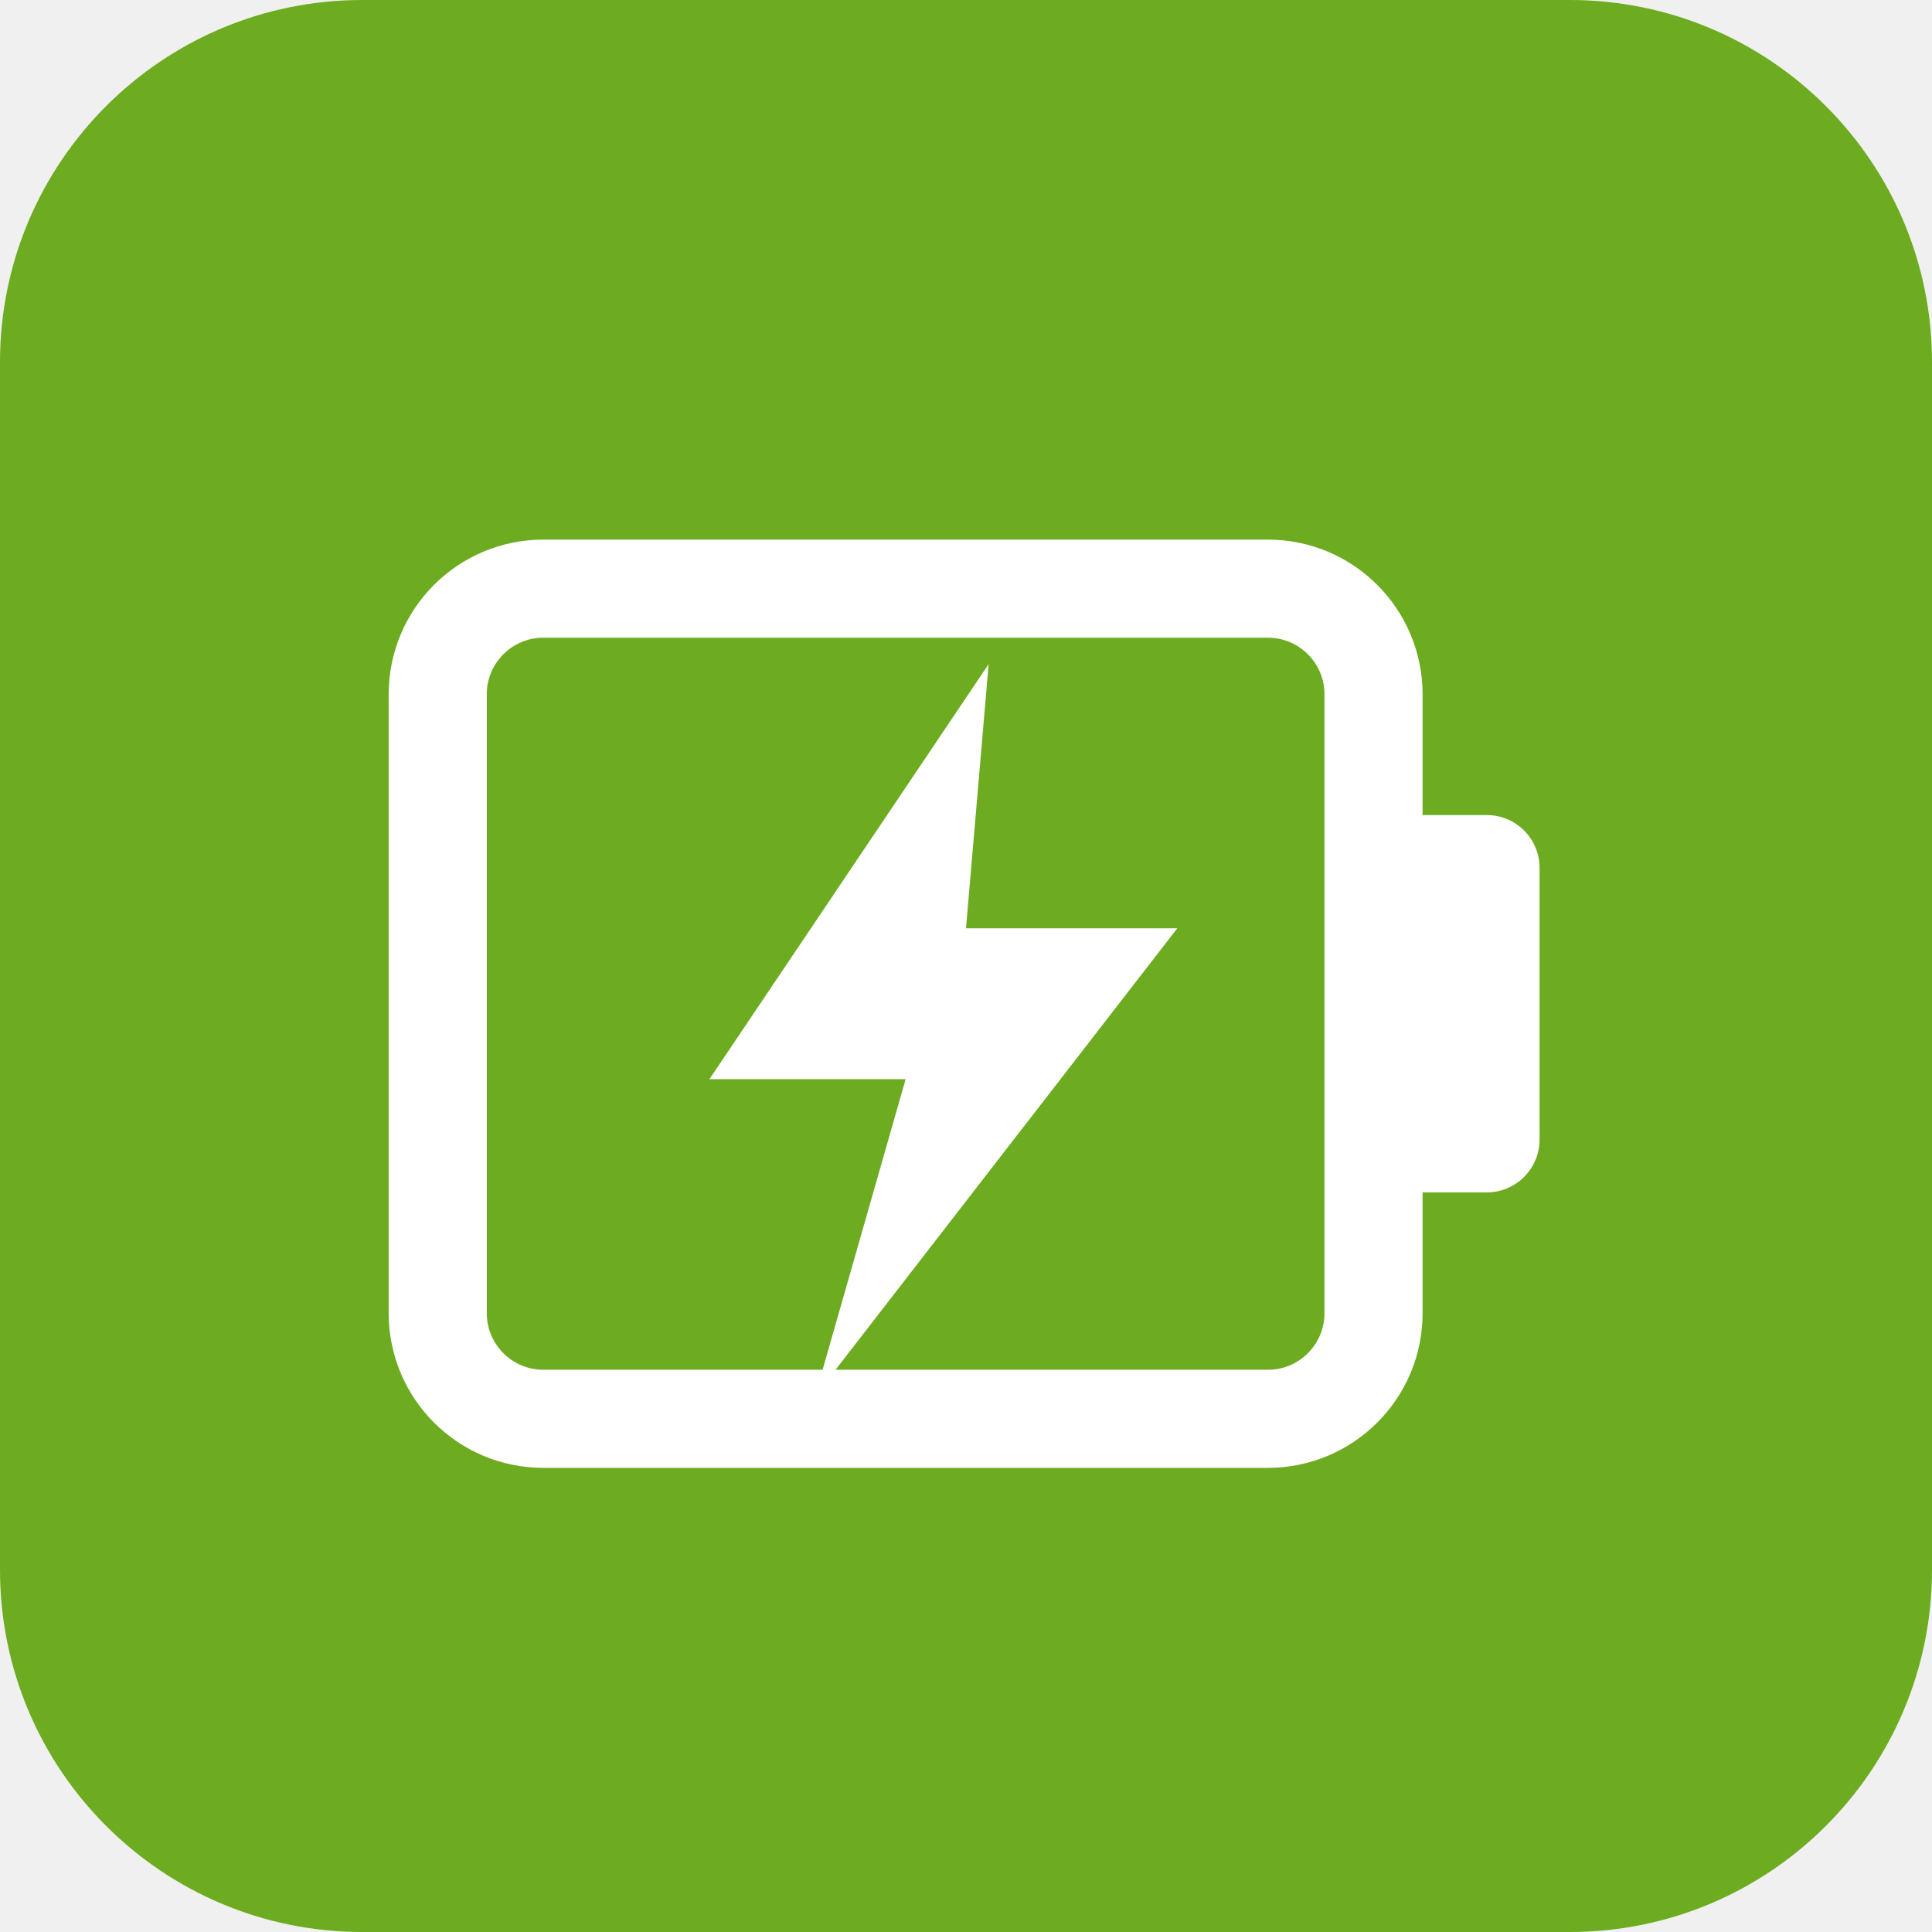
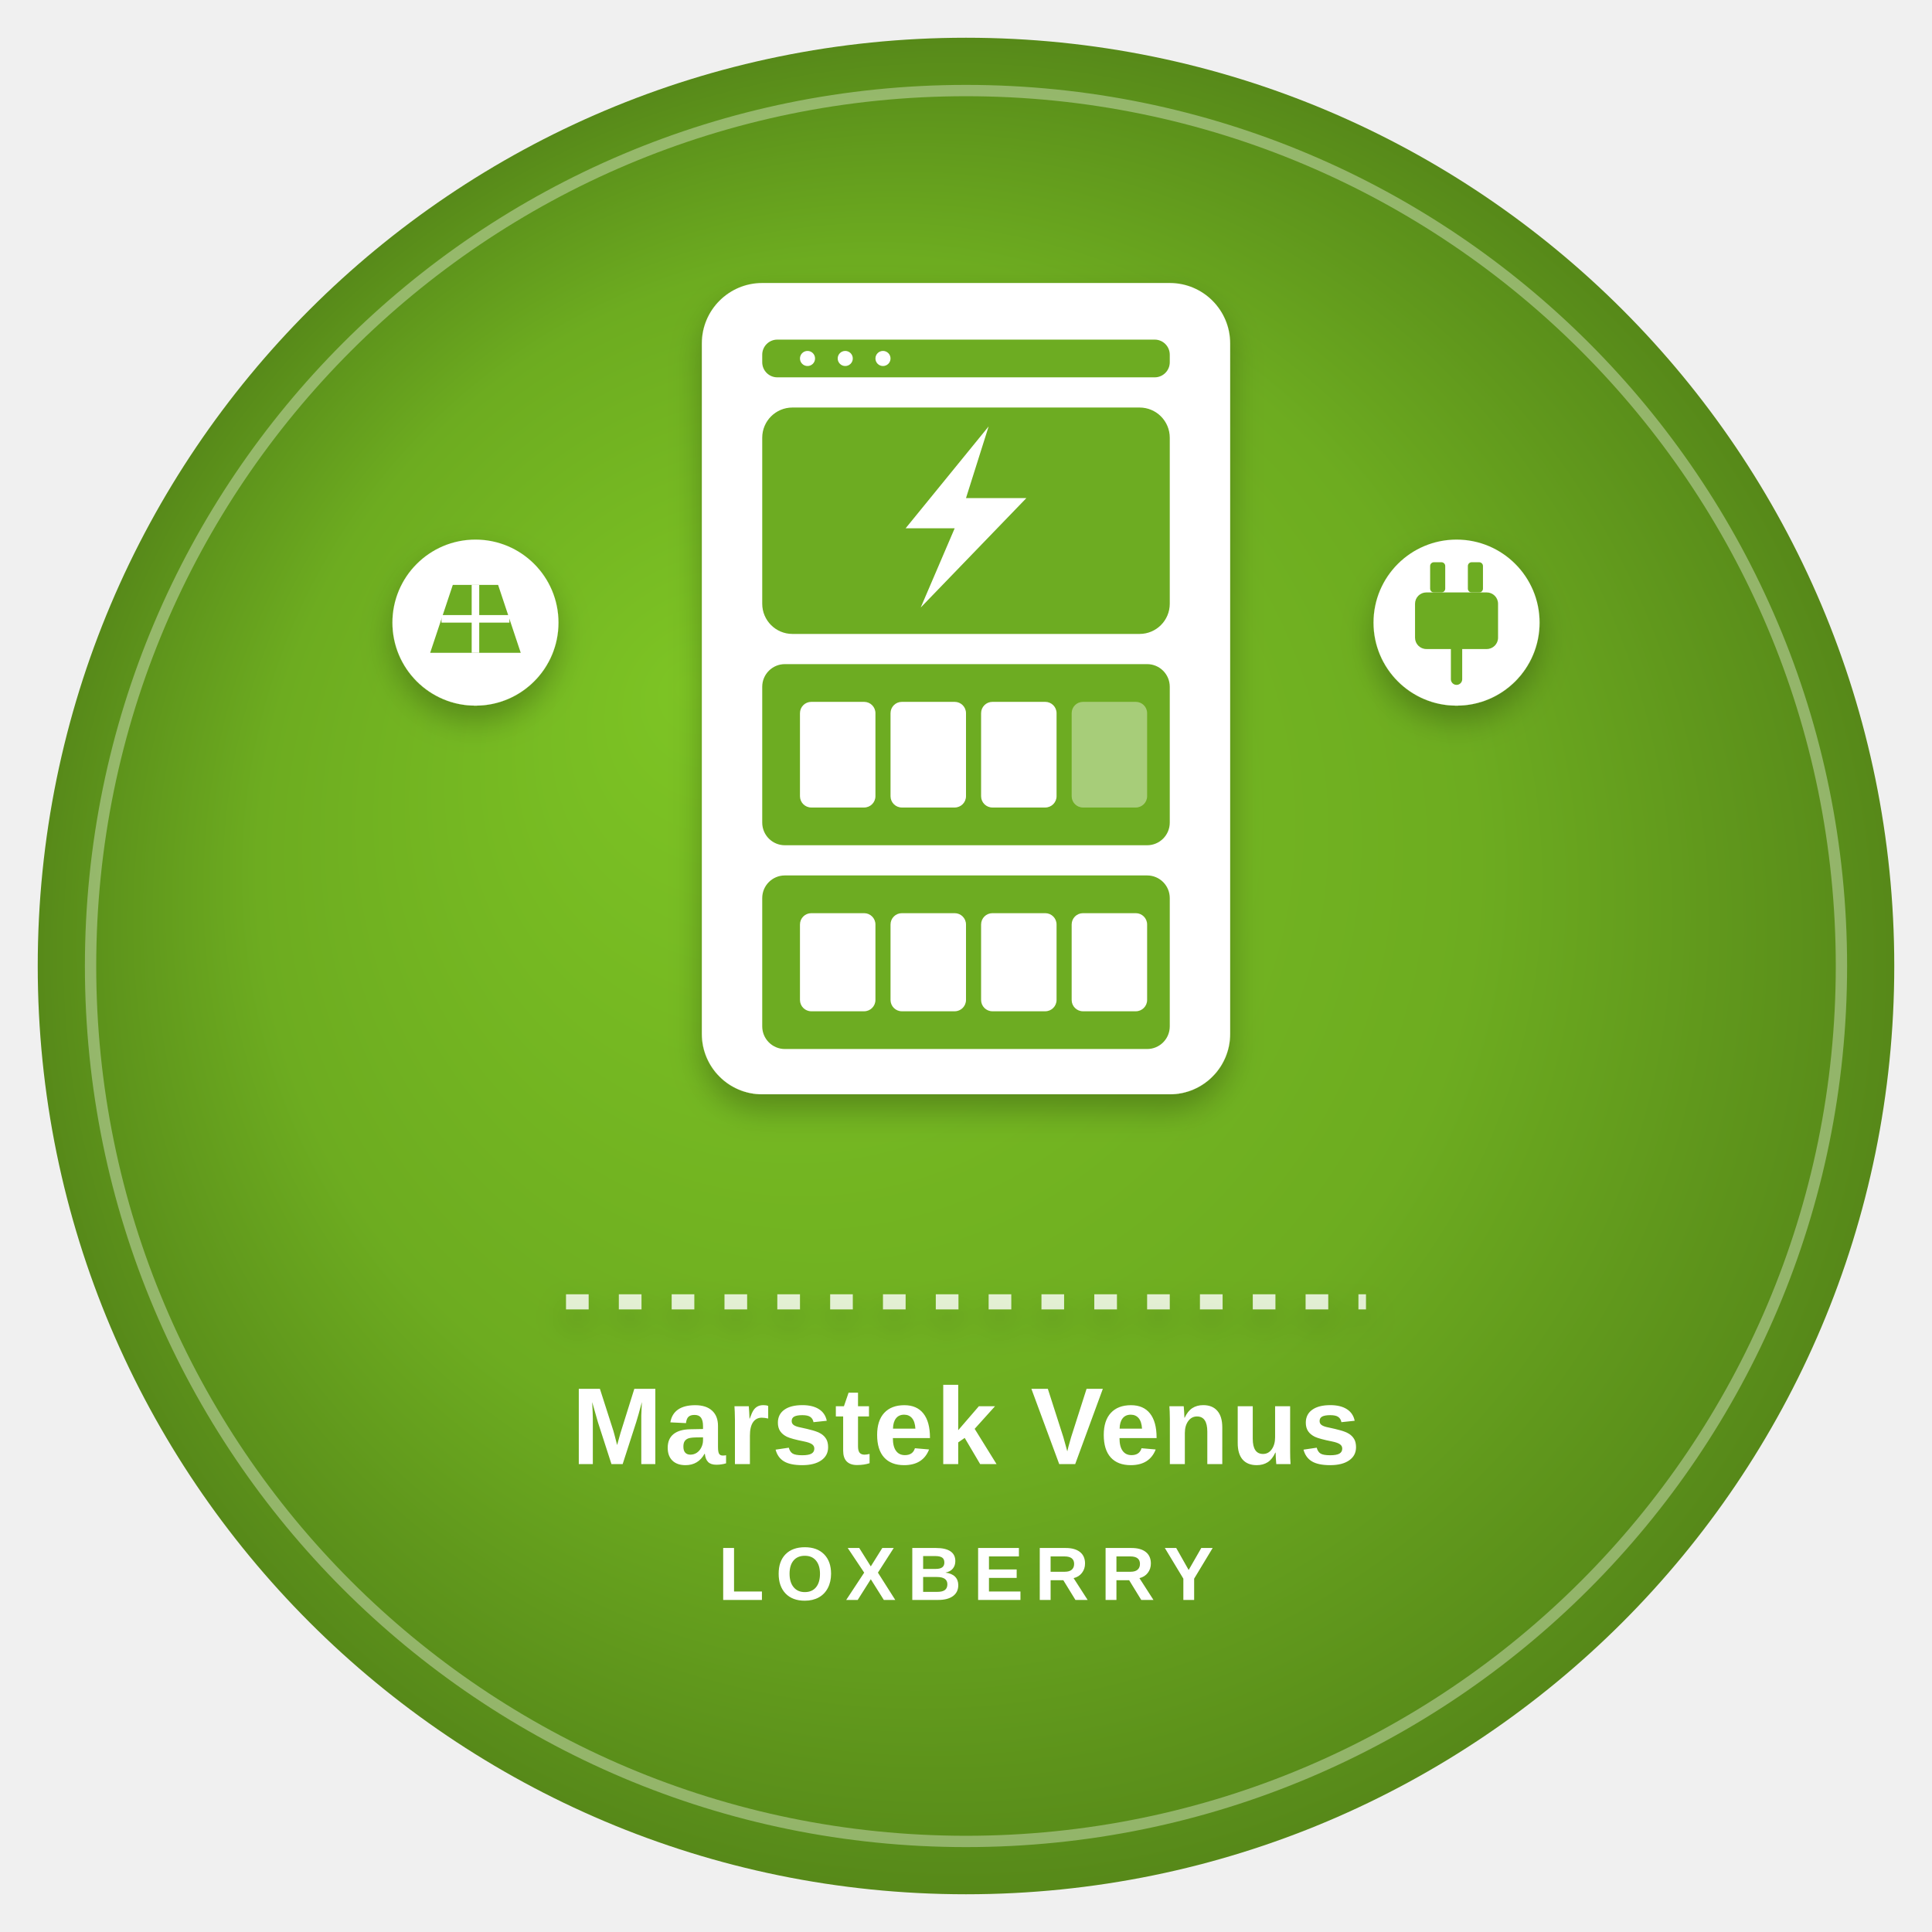
- <svg xmlns="http://www.w3.org/2000/svg" viewBox="0 0 512 512">
-   <rect width="512" height="512" rx="96" fill="#6dac20" />
-   <rect x="116" y="156" width="248" height="220" rx="28" fill="none" stroke="#ffffff" stroke-width="26" />
-   <rect x="364" y="216" width="44" height="100" rx="14" fill="#ffffff" />
-   <path d="M262 176 L188 286 h52 l-24 84 96 -124 h-56 z" fill="#ffffff" />
+ <svg xmlns="http://www.w3.org/2000/svg" width="512" height="512" viewBox="0 0 512 512" version="1.1">
+   <defs>
+     <radialGradient id="bg-grad" cx="50%" cy="50%" r="50%" fx="35%" fy="35%">
+       <stop offset="0%" stop-color="#7dc424" />
+       <stop offset="65%" stop-color="#6dac20" />
+       <stop offset="100%" stop-color="#568819" />
+     </radialGradient>
+     <filter id="shadow" x="-10%" y="-10%" width="120%" height="120%">
+       <feDropShadow dx="0" dy="4" stdDeviation="4" flood-color="#000000" flood-opacity="0.25" />
+     </filter>
+   </defs>
+   <circle cx="256" cy="256" r="246" fill="url(#bg-grad)" />
+   <circle cx="256" cy="256" r="232" fill="none" stroke="#ffffff" stroke-opacity="0.35" stroke-width="3" />
+   <g filter="url(#shadow)" fill="#ffffff">
+     <rect x="186" y="75" width="140" height="215" rx="16" fill="#ffffff" />
+     <rect x="202" y="90" width="108" height="10" rx="4" fill="#6dac20" />
+     <circle cx="214" cy="95" r="2" fill="#ffffff" />
+     <circle cx="224" cy="95" r="2" fill="#ffffff" />
+     <circle cx="234" cy="95" r="2" fill="#ffffff" />
+     <rect x="202" y="108" width="108" height="60" rx="8" fill="#6dac20" />
+     <polygon points="262,113 240,140 253,140 244,161 272,132 256,132" fill="#ffffff" />
+     <rect x="202" y="176" width="108" height="48" rx="6" fill="#6dac20" />
+     <rect x="212" y="186" width="20" height="28" rx="3" fill="#ffffff" />
+     <rect x="236" y="186" width="20" height="28" rx="3" fill="#ffffff" />
+     <rect x="260" y="186" width="20" height="28" rx="3" fill="#ffffff" />
+     <rect x="284" y="186" width="20" height="28" rx="3" fill="#ffffff" opacity="0.4" />
+     <rect x="202" y="232" width="108" height="46" rx="6" fill="#6dac20" />
+     <rect x="212" y="242" width="20" height="26" rx="3" fill="#ffffff" />
+     <rect x="236" y="242" width="20" height="26" rx="3" fill="#ffffff" />
+     <rect x="260" y="242" width="20" height="26" rx="3" fill="#ffffff" />
+     <rect x="284" y="242" width="20" height="26" rx="3" fill="#ffffff" />
+     <g transform="translate(126, 165)">
+       <circle cx="0" cy="0" r="22" fill="#ffffff" />
+       <polygon points="-12,8 -6,-10 6,-10 12,8" fill="#6dac20" />
+       <line x1="0" y1="-10" x2="0" y2="8" stroke="#ffffff" stroke-width="2" />
+       <line x1="-9" y1="-1" x2="9" y2="-1" stroke="#ffffff" stroke-width="2" />
+     </g>
+     <g transform="translate(386, 165)">
+       <circle cx="0" cy="0" r="22" fill="#ffffff" />
+       <rect x="-11" y="-8" width="22" height="15" rx="3" fill="#6dac20" />
+       <rect x="-7" y="-16" width="4" height="8" rx="1" fill="#6dac20" />
+       <rect x="3" y="-16" width="4" height="8" rx="1" fill="#6dac20" />
+       <line x1="0" y1="7" x2="0" y2="15" stroke="#6dac20" stroke-width="3" stroke-linecap="round" />
+     </g>
+     <path d="M 150 345 L 362 345" stroke="#ffffff" stroke-width="4" stroke-dasharray="6 8" opacity="0.8" />
+   </g>
+   <text x="256" y="388" text-anchor="middle" fill="#ffffff" font-family="Arial, sans-serif" font-weight="900" font-size="29" letter-spacing="0.5">Marstek Venus</text>
+   <text x="256" y="424" text-anchor="middle" fill="#ffffff" font-family="Arial, sans-serif" font-weight="bold" font-size="20" letter-spacing="3">LOXBERRY</text>
</svg>
